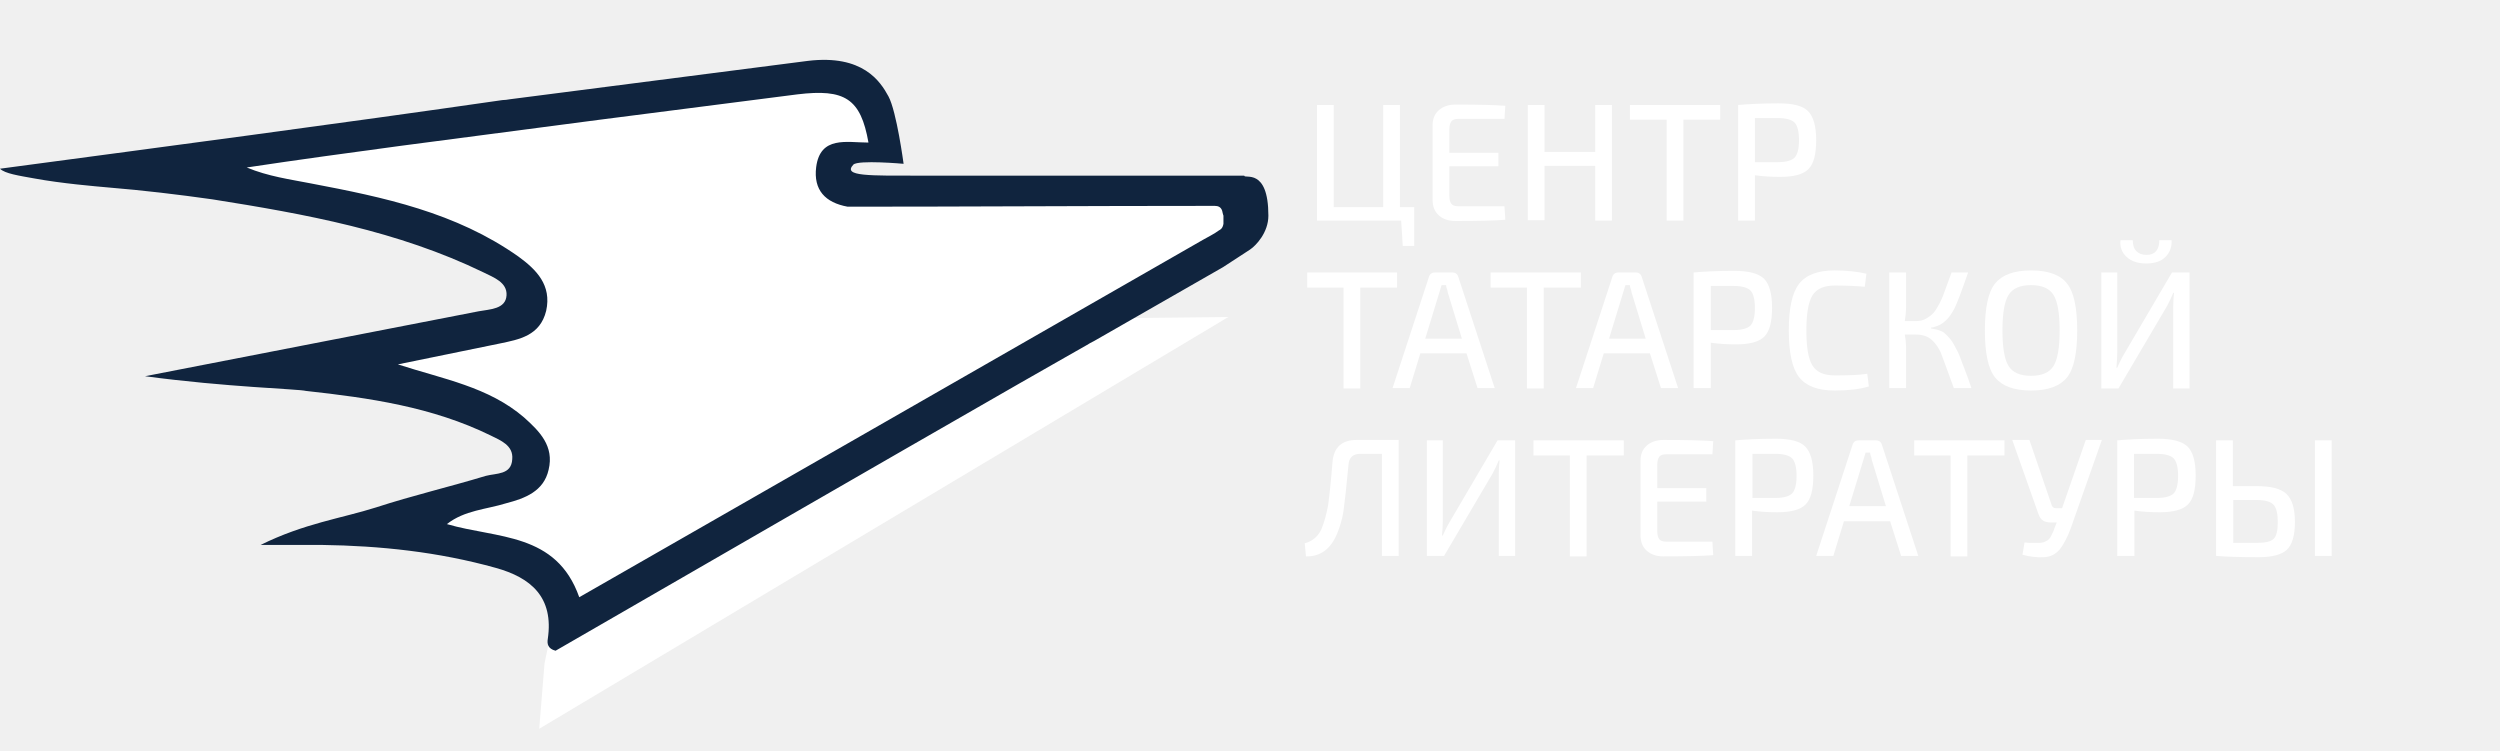
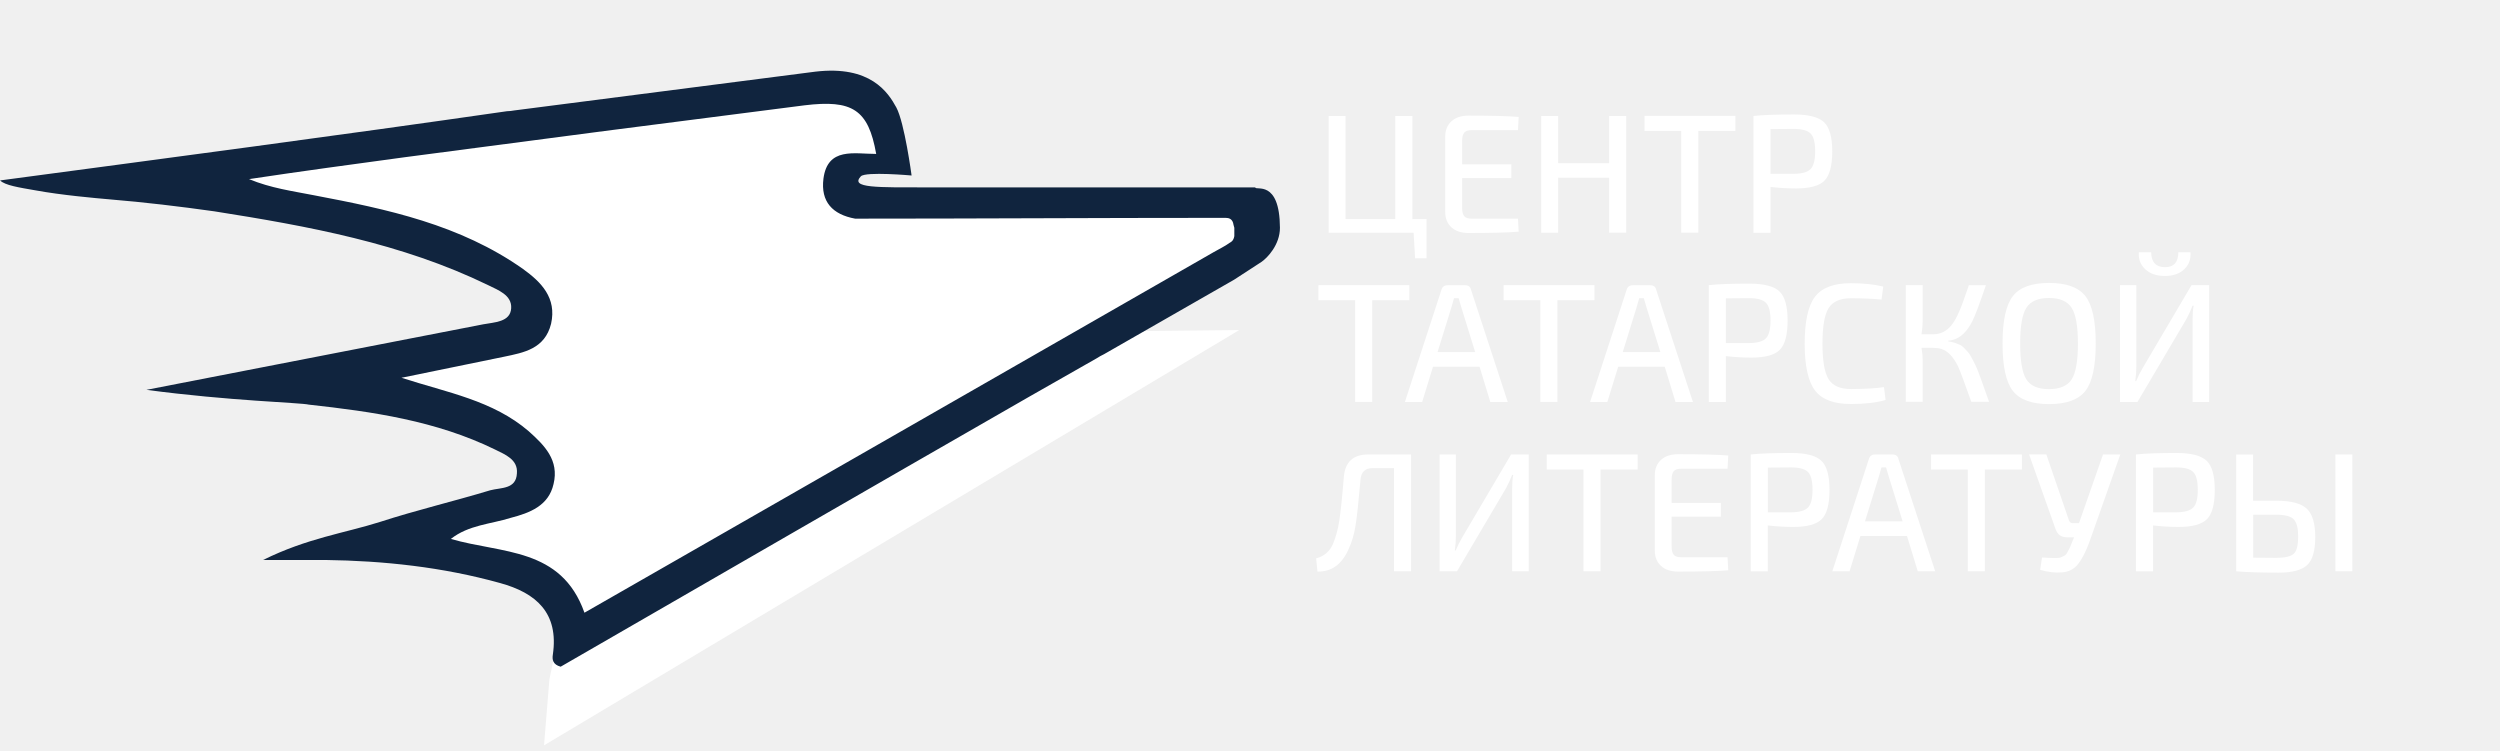
- <svg xmlns="http://www.w3.org/2000/svg" version="1.1" id="Слой_1" x="0px" y="0px" viewBox="178 -14.7 612 183.6" style="enable-background:new 178 -14.7 612 183.6;" xml:space="preserve">
+ <svg xmlns="http://www.w3.org/2000/svg" version="1.1" id="Слой_1" x="0px" y="0px" viewBox="178 -682.8 2839 851.7" style="enable-background:new 178 -682.8 2839 851.7;" xml:space="preserve">
  <style type="text/css">
	.st0{fill:#FFFFFF;}
	.st1{display:none;}
	.st2{display:inline;fill:#015E27;}
	.st3{fill:none;}
	.st4{enable-background:new    ;}
	.st5{fill:#10243E;}
</style>
-   <path class="st0" d="M345.3,6.8L250,21.3l-24,4.5l25.5,8.5l34.3,8l16.3,8l5,7.5l-5,5.5l-37,9.5l7,5.5l23.5,8l10.5,5.5l3.5,6l-6,7  l-29,8.5l11.3,4l22.8,4.1l6.5,8.4l1,7.5l154-87l8.7-8.5v-7.5c0,0-78.5-3.5-81-1.7c-0.9,0.6-13.6-0.1-15.5-4.5  c-2-4.7,15.3-6.3,13.7-10.8c-1.4-3.8-10.8-13.5-10.8-13.5L345.3,6.8z" />
-   <path class="st0" d="M345.3,25.8L279,40.3L314.7,58L302,69.3l5,7.5l-5,5.5l1,8.7l12.3,9.7l-19.8,4.7l-17.8,8l18,4.3l7.8,6.2l11.5,6  l-3.7,17.8l-1.3,16L478.7,62.9c0,0-67.7,0.8-93,0.8c-1.1,0-1.7-12-3.6-16.4c-2-4.7,15.3-6.3,13.7-10.8c-1.4-3.8-18-9.9-18-9.9  L345.3,25.8z" />
+   <path class="st0" d="M961-570.6l-446,67.9l-112.3,21.1L522-441.9l160.5,37.4l76.3,37.4l23.4,35.1l-23.4,25.7l-173.2,44.5l32.8,25.7  l110,37.4l49.1,25.7l16.4,28.1l-28.1,32.8L630.1-72.2L683-53.4l106.7,19.2l30.4,39.3l4.7,35.1L1545.5-367l40.7-39.8v-35.1  c0,0-367.4-16.4-379.1-8c-4.2,2.8-63.6-0.5-72.5-21.1c-9.4-22,71.6-29.5,64.1-50.5c-6.6-17.8-50.5-63.2-50.5-63.2L961-570.6z" />
+   <path class="st0" d="M961-481.7l-310.3,67.9L817.8-331l-59.4,52.9l23.4,35.1l-23.4,25.7l4.7,40.7l57.6,45.4l-92.7,22l-83.3,37.4  l84.2,20.1l36.5,29l53.8,28.1l-17.3,83.3l-6.1,74.9L1585.3-308c0,0-316.8,3.7-435.2,3.7c-5.1,0-8-56.2-16.8-76.8  c-9.4-22,71.6-29.5,64.1-50.5c-6.6-17.8-84.2-46.3-84.2-46.3L961-481.7z" />
  <g class="st1">
    <path class="st2" d="M213.5,372.4c27.3-5.3,54.4-10.6,81.7-15.9c2.7-0.5,6.5-0.5,6.8-3.9c0.2-3.1-3.1-4.3-5.6-5.6   c-21-10.1-43.7-14.3-66.4-17.9c-8.5-1.2-16.9-2.2-25.4-2.9c-3.4-0.2-11.6-1-18.1-2.2c-3.9-0.7-7.2-1.2-8.5-2.4   c41.1-5.6,82.1-10.9,123.2-16.7c12.1-1.7,16.2-1.7,13.8-15.5c55.6,0,107,0,162.6,0c0,13.8,2.7,56.3-0.2,43   c-0.2-1.4-1.2-1.7-1.9-1.7c-0.5,0-1.2,0-1.7,0c-29.5,0-58.7,0.2-88.2,0.2c-5.6-1-8.5-4.1-7.7-9.7c1-7.7,7.5-6,12.8-6   c-1.9-10.9-5.8-13.3-17.4-11.8c-32.4,4.1-64.8,8.2-97.1,12.6c-12.6,1.7-25.1,3.4-37.7,5.3c5.3,2.2,10.6,2.9,15.7,3.9   c17.9,3.4,35.5,7,50.7,17.9c4.3,3.1,8.2,7,6.8,13.3c-1.4,6-6.5,7-11.4,8c-8.2,1.7-16.7,3.4-24.9,5.1c11.1,3.6,22.2,5.6,30.9,13   c3.9,3.4,7.5,7,6,12.8c-1.2,5.3-5.8,7-10.4,8.2c-4.8,1.4-10.1,1.7-14.5,5.1c12.3,3.6,26.8,1.9,32.4,17.9   c50.7-29,101.2-58,152.7-87.5c1.2-0.7,2.7-1.4,3.9-2.2c0.5-0.2,1.2-0.7,1.2-2.9v139.2h-165c-2.9-10.9,0-17.9,10.6-23.9   c46.6-27.1,92.3-54.8,138.2-82.4c2.7-1.4,5.3-3.1,8.2-4.8c-11.4-2.9-17.2-2.4-25.6,2.7c-43.5,24.9-87,50-130,74.9   c-1.9-0.5-2.2-1.7-1.9-2.9c1.4-10.1-4.1-15-12.8-17.4c-14-3.9-28.3-5.3-42.5-5.6c-4.1,0-8,0-15,0c10.6-5.3,19.8-6.5,28.3-9.2   c8.9-2.9,17.9-5.1,26.8-7.7c2.7-0.7,6.3-0.2,6.5-4.1c0.2-3.4-2.9-4.6-5.3-5.8c-14.3-7-29.7-9.2-45.2-10.9   C251,375.5,233.6,375,213.5,372.4" />
  </g>
  <rect x="496.9" y="10.4" class="st3" width="272.3" height="129.7" />
  <g class="st4">
-     <path class="st0" d="M524.2,36v9.5h-2.8l-0.4-6.2h-20.6V11h4.1v25h12.1V11h4.1v25H524.2z" />
-     <path class="st0" d="M546.3,35.9l0.2,3.2c-2.5,0.2-6.5,0.3-12.2,0.3c-1.8,0-3.1-0.5-4.1-1.4c-1-0.9-1.5-2.2-1.5-3.7V16   c0-1.6,0.5-2.8,1.5-3.7c1-0.9,2.4-1.4,4.1-1.4c5.6,0,9.7,0.1,12.2,0.3l-0.2,3.2H535c-0.8,0-1.4,0.2-1.7,0.6c-0.3,0.4-0.5,1.1-0.5,2   v5.7h12V26h-12v7.2c0,1,0.2,1.6,0.5,2c0.3,0.4,0.9,0.6,1.7,0.6H546.3z" />
-     <path class="st0" d="M572.6,11v28.3h-4.1V25.9h-12.4v13.3H552V11h4.1v11.5h12.4V11H572.6z" />
-     <path class="st0" d="M599.1,14.6h-9v24.7h-4.1V14.6H577V11h22.1V14.6z" />
-     <path class="st0" d="M603.5,39.3V11c2.3-0.2,5.6-0.4,9.9-0.4c3.5,0,5.9,0.6,7.2,1.9c1.3,1.3,2,3.6,2,7.1c0,3.5-0.6,5.8-1.9,7.1   s-3.6,1.9-6.9,1.9c-2.1,0-4.1-0.1-6.2-0.4v11.1H603.5z M607.6,25h5.6c2,0,3.4-0.4,4.1-1.1s1.1-2.2,1.1-4.3s-0.4-3.6-1.1-4.3   s-2.1-1.1-4.1-1.1c-2.7,0-4.6,0-5.6,0V25z" />
+     <path class="st0" d="M1798-434.1v44.6H1785l-1.7-29h-96.5v-132.6h19.2v117.1h56.5v-117.1h19.4v117.1H1798z" />
+     <path class="st0" d="M1901.8-434.5l0.8,14.8c-11.7,1-30.6,1.5-56.9,1.5c-8.2,0-14.7-2.1-19.4-6.4c-4.7-4.3-7.1-10.1-7.1-17.4v-85.7   c0-7.3,2.4-13.1,7.1-17.4c4.7-4.3,11.2-6.4,19.4-6.4c26.3,0,45.2,0.5,56.9,1.5l-0.8,15H1849c-3.8,0-6.6,0.9-8.2,2.8   c-1.6,1.9-2.4,5-2.4,9.5v26.5h55.9v15.6h-55.9v33.8c0,4.5,0.8,7.7,2.4,9.5c1.6,1.9,4.3,2.8,8.2,2.8H1901.8z" />
+     <path class="st0" d="M2024.7-551.2v132.6h-19.4V-481h-57.9v62.5h-19.2v-132.6h19.2v53.6h57.9v-53.6H2024.7z" />
+     <path class="st0" d="M2148.7-534.1h-42.1v115.5h-19.4v-115.5h-41.7v-17.1h103.2V-534.1z" />
+     <path class="st0" d="M2169.2-418.5v-132.6c10.9-1.2,26.3-1.7,46.3-1.7c16.4,0,27.7,3,33.9,8.8c6.2,5.9,9.3,16.9,9.3,33.1   c0,16.3-3,27.4-8.9,33.3s-16.7,8.8-32.2,8.8c-9.6,0-19.3-0.6-29-1.7v52.1H2169.2z M2188.6-485.4h26.3c9.4-0.1,15.8-1.9,19.2-5.4   s5.2-10.2,5.2-20.2s-1.7-16.7-5.2-20.2c-3.5-3.5-9.9-5.2-19.2-5.2c-12.8,0-21.6,0.1-26.3,0.2V-485.4z" />
  </g>
  <g class="st4">
-     <path class="st0" d="M520,55.7h-9v24.7h-4.1V55.7h-8.9V52H520V55.7z" />
-     <path class="st0" d="M537,71.8h-11.3l-2.6,8.5h-4.2l8.9-27.2c0.2-0.7,0.7-1.1,1.5-1.1h4.2c0.8,0,1.3,0.4,1.5,1.1l8.9,27.2h-4.2   L537,71.8z M535.9,68.3l-3.3-10.8c-0.1-0.2-0.2-0.6-0.3-1.2c-0.2-0.5-0.3-0.9-0.3-1.2h-1.1l-0.7,2.3l-3.3,10.8H535.9z" />
-     <path class="st0" d="M564.9,55.7h-9v24.7h-4.1V55.7h-8.9V52h22.1V55.7z" />
-     <path class="st0" d="M581.9,71.8h-11.3l-2.6,8.5h-4.2l8.9-27.2c0.2-0.7,0.7-1.1,1.5-1.1h4.2c0.8,0,1.3,0.4,1.5,1.1l8.9,27.2h-4.2   L581.9,71.8z M580.9,68.3l-3.3-10.8c-0.1-0.2-0.2-0.6-0.3-1.2c-0.2-0.5-0.3-0.9-0.3-1.2h-1.1l-0.7,2.3l-3.3,10.8H580.9z" />
-     <path class="st0" d="M592.6,80.4V52c2.3-0.2,5.6-0.4,9.9-0.4c3.5,0,5.9,0.6,7.3,1.9c1.3,1.3,2,3.6,2,7.1c0,3.5-0.6,5.8-1.9,7.1   s-3.6,1.9-6.9,1.9c-2.1,0-4.1-0.1-6.2-0.4v11.1H592.6z M596.8,66.1h5.6c2,0,3.4-0.4,4.1-1.1s1.1-2.2,1.1-4.3s-0.4-3.6-1.1-4.3   s-2.1-1.1-4.1-1.1c-2.7,0-4.6,0-5.6,0V66.1z" />
-     <path class="st0" d="M635.1,76.8l0.4,3.1c-2.3,0.7-5.1,1-8.4,1c-4.1,0-7-1.1-8.7-3.3c-1.7-2.2-2.5-6-2.5-11.4   c0-5.4,0.8-9.2,2.5-11.4c1.7-2.2,4.6-3.3,8.7-3.3c3,0,5.6,0.3,7.8,0.8l-0.4,3.2c-2.2-0.2-4.7-0.3-7.4-0.3c-2.6,0-4.4,0.8-5.4,2.4   c-1,1.6-1.5,4.5-1.5,8.6c0,4.2,0.5,7,1.5,8.6c1,1.6,2.8,2.4,5.4,2.4C630.6,77.2,633.3,77.1,635.1,76.8z" />
-     <path class="st0" d="M650.7,65.5v0.2c0.5,0.1,1.1,0.2,1.5,0.3s0.9,0.3,1.3,0.5s0.7,0.5,1.1,0.9c0.4,0.4,0.7,0.8,0.9,1   s0.5,0.7,0.9,1.4s0.6,1.2,0.8,1.5c0.2,0.4,0.5,1,0.8,1.9c0.3,0.9,0.6,1.6,0.8,2.1c0.2,0.5,0.5,1.3,0.9,2.4c0.4,1.2,0.7,2,0.9,2.6   h-4.3c-1.7-4.7-2.8-7.6-3.2-8.7c-1.1-2.3-2.5-3.7-4-4.1c-0.6-0.2-1.3-0.3-2-0.3h-2.8c0.2,1.2,0.3,2.1,0.3,2.9v10.2h-4.1V52h4.1v8.7   c0,0.9-0.1,2-0.3,3.2h2.8c0.9,0,1.7-0.2,2.4-0.6c0.7-0.4,1.4-0.9,1.9-1.5c0.5-0.6,1-1.5,1.5-2.4c0.5-1,0.9-2,1.3-3.2   c0.4-1.1,0.9-2.4,1.4-3.8c0.1-0.2,0.1-0.3,0.1-0.4h4.1c-1.6,4.6-2.7,7.5-3.3,8.7c-1.3,2.6-2.9,4.1-4.9,4.6   C651.4,65.4,651.1,65.5,650.7,65.5z" />
-     <path class="st0" d="M675.2,51.5c4.2,0,7.2,1.1,8.8,3.2c1.7,2.1,2.5,6,2.5,11.5c0,5.5-0.8,9.4-2.5,11.5c-1.7,2.1-4.6,3.2-8.8,3.2   c-4.2,0-7.1-1.1-8.8-3.2s-2.5-6-2.5-11.5c0-5.5,0.8-9.4,2.5-11.5S671,51.5,675.2,51.5z M680.7,57.5c-1-1.6-2.8-2.4-5.5-2.4   c-2.7,0-4.5,0.8-5.5,2.4c-1,1.6-1.5,4.5-1.5,8.7c0,4.2,0.5,7.1,1.5,8.7c1,1.6,2.8,2.4,5.5,2.4c2.7,0,4.5-0.8,5.5-2.4   c1-1.6,1.5-4.5,1.5-8.7C682.2,62,681.7,59.1,680.7,57.5z" />
-     <path class="st0" d="M714,80.4h-4v-20c0-1.4,0.1-2.5,0.2-3.4H710c-0.4,1-0.9,2.1-1.5,3.2l-11.9,20.2h-4.2V52h3.9v19.8   c0,1.1-0.1,2.3-0.2,3.5h0.2c0.5-1.1,1-2.2,1.6-3.2L709.7,52h4.3V80.4z M706.6,44.1h3c0.1,1.6-0.4,3-1.5,4.1   c-1.1,1.1-2.7,1.6-4.7,1.6c-2,0-3.6-0.5-4.8-1.6c-1.2-1.1-1.7-2.5-1.5-4.1h3c0,1.2,0.3,2.1,0.9,2.7s1.4,0.9,2.5,0.9   C705.5,47.7,706.6,46.5,706.6,44.1z" />
+     <path class="st0" d="M1778.4-341.9h-42.1v115.5h-19.4v-115.5h-41.7V-359h103.2V-341.9z" />
+     <path class="st0" d="M1858.2-266.3h-52.9l-12.3,40h-19.6l41.5-127.4c1-3.5,3.4-5.2,7.1-5.2h19.6c3.8,0,6.2,1.7,6.9,5.2l41.7,127.4   h-19.8L1858.2-266.3z M1853.2-283l-15.6-50.4c-0.4-1.2-0.9-2.9-1.6-5.4c-0.7-2.4-1.2-4.2-1.6-5.4h-5.2l-3.1,10.8l-15.6,50.4H1853.2   z" />
+     <path class="st0" d="M1988.7-341.9h-42.1v115.5h-19.4v-115.5h-41.7V-359h103.2V-341.9z" />
+     <path class="st0" d="M2068.5-266.3h-52.9l-12.3,40h-19.6l41.5-127.4c1-3.5,3.4-5.2,7.1-5.2h19.6c3.8,0,6.2,1.7,6.9,5.2l41.7,127.4   h-19.8L2068.5-266.3z M2063.5-283l-15.6-50.4c-0.4-1.2-0.9-2.9-1.6-5.4c-0.7-2.4-1.2-4.2-1.6-5.4h-5.2l-3.1,10.8l-15.6,50.4H2063.5   z" />
+     <path class="st0" d="M2118.5-226.3V-359c10.9-1.2,26.3-1.7,46.3-1.7c16.4,0,27.7,3,33.9,8.8c6.2,5.9,9.3,16.9,9.3,33.1   c0,16.3-3,27.4-8.9,33.3s-16.7,8.8-32.2,8.8c-9.6,0-19.3-0.6-29-1.7v52.1H2118.5z M2137.9-293.2h26.3c9.4-0.1,15.8-1.9,19.2-5.4   s5.2-10.2,5.2-20.2s-1.7-16.7-5.2-20.2s-9.9-5.2-19.2-5.2c-12.8,0-21.6,0.1-26.3,0.2V-293.2z" />
+     <path class="st0" d="M2317.4-243.2l1.9,14.6c-10.6,3.1-23.8,4.6-39.4,4.6c-19.4,0-32.9-5.1-40.8-15.4c-7.8-10.3-11.7-28-11.7-53.2   c0-25.2,3.9-43,11.7-53.2c7.8-10.3,21.4-15.4,40.8-15.4c13.8,0,26.1,1.3,36.7,3.8l-1.9,14.8c-10.3-1-21.9-1.5-34.8-1.5   c-12.2,0-20.6,3.7-25.3,11.2c-4.7,7.4-7,20.9-7,40.4c0,19.5,2.3,32.9,7,40.4c4.7,7.4,13.1,11.1,25.3,11.1   C2296.2-241.1,2308.7-241.8,2317.4-243.2z" />
+     <path class="st0" d="M2390.5-295.9v0.8c2.6,0.3,4.9,0.8,7.1,1.5c2.2,0.8,4.1,1.5,5.9,2.3s3.5,2.1,5.3,4c1.8,1.9,3.3,3.5,4.4,4.8   c1.2,1.3,2.5,3.5,4.1,6.5c1.6,3.1,2.9,5.5,3.7,7.2c0.9,1.7,2.1,4.7,3.8,9c1.6,4.3,2.8,7.5,3.6,9.7c0.8,2.2,2.1,6,4,11.3   c1.9,5.4,3.4,9.5,4.4,12.3h-20.2c-7.8-22.2-12.9-35.7-15.2-40.6c-5.3-10.6-11.5-17.1-18.6-19.4c-2.8-0.9-6-1.3-9.4-1.3h-13.3   c0.9,5.4,1.3,9.9,1.3,13.6v47.7h-19.2V-359h19.2v40.8c0,4.4-0.5,9.4-1.3,15h13.3c4.2,0,8-0.9,11.4-2.6c3.4-1.7,6.3-4.1,8.8-7.1   c2.5-3,4.9-6.8,7.1-11.4c2.2-4.6,4.3-9.5,6.2-14.8c1.9-5.3,4-11.2,6.3-17.9c0.3-0.9,0.4-1.5,0.6-1.9h19.4   c-7.3,21.4-12.4,35-15.4,40.8c-6,12-13.6,19.2-22.9,21.5C2393.7-296.3,2392.1-296,2390.5-295.9z" />
+     <path class="st0" d="M2504.9-361.5c19.7,0,33.5,5,41.3,15c7.8,10,11.7,27.9,11.7,53.8c0,25.9-3.9,43.8-11.7,53.8   c-7.8,10-21.6,15-41.3,15c-19.6,0-33.3-5-41.1-15c-7.8-10-11.7-27.9-11.7-53.8c0-25.9,3.9-43.8,11.7-53.8   C2471.5-356.5,2485.2-361.5,2504.9-361.5z M2530.6-333.2c-4.7-7.4-13.3-11.2-25.8-11.2c-12.4,0-21,3.7-25.7,11.2   c-4.7,7.4-7,21-7,40.6c0,19.6,2.3,33.1,7,40.6c4.7,7.4,13.2,11.1,25.7,11.1c12.4,0,21-3.7,25.8-11.1c4.7-7.4,7.1-21,7.1-40.6   C2537.7-312.2,2535.3-325.8,2530.6-333.2z" />
+     <path class="st0" d="M2686.5-226.3h-18.6v-93.6c0-6.4,0.4-11.7,1.2-15.8h-1.2c-1.8,4.7-4.1,9.7-6.9,15l-55.7,94.4h-19.8V-359h18.5   v92.7c0,5.4-0.4,10.8-1.2,16.3h1c2.2-5.3,4.7-10.3,7.5-15l55.4-94h20V-226.3z M2651.7-396.3h13.8c0.6,7.7-1.7,14.1-7,19.2   c-5.3,5.1-12.7,7.7-22,7.7c-9.5,0-17-2.6-22.4-7.7c-5.4-5.1-7.9-11.5-7.2-19.2h14c0,5.5,1.3,9.7,4,12.6c2.7,2.9,6.5,4.3,11.5,4.3   C2646.6-379.3,2651.7-385,2651.7-396.3z" />
  </g>
  <g class="st4">
-     <path class="st0" d="M520.4,93.1v28.3h-4.1v-25H511c-1.8,0-2.8,0.9-2.9,2.8c-0.5,5.3-0.9,9-1.2,11.1c-0.3,2.1-0.9,4-1.6,5.7   c-1.6,3.8-4.2,5.6-7.6,5.5l-0.3-3.2c1.9-0.5,3.3-1.7,4.1-3.5c0.7-1.7,1.2-3.6,1.6-5.7c0.3-2.1,0.7-5.7,1.1-10.7   c0.3-3.6,2.3-5.4,5.9-5.4H520.4z" />
-     <path class="st0" d="M548.9,121.4h-4v-20c0-1.4,0.1-2.5,0.2-3.4h-0.2c-0.4,1-0.9,2.1-1.5,3.2l-11.9,20.2h-4.2V93.1h3.9v19.8   c0,1.1-0.1,2.3-0.2,3.5h0.2c0.5-1.1,1-2.2,1.6-3.2l11.8-20.1h4.3V121.4z" />
-     <path class="st0" d="M575.4,96.8h-9v24.7h-4.1V96.8h-8.9v-3.7h22.1V96.8z" />
-     <path class="st0" d="M597.2,118l0.2,3.2c-2.5,0.2-6.5,0.3-12.2,0.3c-1.8,0-3.1-0.5-4.1-1.4c-1-0.9-1.5-2.2-1.5-3.7V98.1   c0-1.6,0.5-2.8,1.5-3.7c1-0.9,2.4-1.4,4.1-1.4c5.6,0,9.7,0.1,12.2,0.3l-0.2,3.2h-11.3c-0.8,0-1.4,0.2-1.7,0.6   c-0.3,0.4-0.5,1.1-0.5,2v5.7h12v3.3h-12v7.2c0,1,0.2,1.6,0.5,2c0.3,0.4,0.9,0.6,1.7,0.6H597.2z" />
-     <path class="st0" d="M602.8,121.4V93.1c2.3-0.2,5.6-0.4,9.9-0.4c3.5,0,5.9,0.6,7.2,1.9c1.3,1.3,2,3.6,2,7.1c0,3.5-0.6,5.8-1.9,7.1   s-3.6,1.9-6.9,1.9c-2.1,0-4.1-0.1-6.2-0.4v11.1H602.8z M607,107.2h5.6c2,0,3.4-0.4,4.1-1.1s1.1-2.2,1.1-4.3s-0.4-3.6-1.1-4.3   s-2.1-1.1-4.1-1.1c-2.7,0-4.6,0-5.6,0V107.2z" />
-     <path class="st0" d="M640.7,112.9h-11.3l-2.6,8.5h-4.2l8.9-27.2c0.2-0.7,0.7-1.1,1.5-1.1h4.2c0.8,0,1.3,0.4,1.5,1.1l8.9,27.2h-4.2   L640.7,112.9z M639.7,109.3l-3.3-10.8c-0.1-0.2-0.2-0.6-0.3-1.2c-0.2-0.5-0.3-0.9-0.3-1.2h-1.1l-0.7,2.3l-3.3,10.8H639.7z" />
-     <path class="st0" d="M668.6,96.8h-9v24.7h-4.1V96.8h-8.9v-3.7h22.1V96.8z" />
-     <path class="st0" d="M692.5,93.1l-7.5,21.3c-0.8,2.3-1.8,4.1-2.7,5.3c-1,1.2-2.2,1.9-3.9,2c-1.7,0.1-3.5-0.1-5.3-0.6l0.5-3   c0.9,0.1,1.6,0.1,2.1,0.1c0.5,0,1,0,1.5,0s0.9-0.1,1.2-0.2c0.3-0.1,0.5-0.3,0.8-0.4c0.2-0.1,0.5-0.4,0.7-0.7c0.2-0.4,0.4-0.7,0.5-1   c0.2-0.3,0.4-0.8,0.6-1.5l0.5-1.2h-1.5c-0.8,0-1.5-0.2-1.9-0.5c-0.5-0.3-0.8-0.8-1.1-1.6l-6.4-18.1h4.2l5.5,16.1   c0.2,0.4,0.5,0.6,0.9,0.6h1.6l5.8-16.7H692.5z" />
-     <path class="st0" d="M696.3,121.4V93.1c2.3-0.2,5.6-0.4,9.9-0.4c3.5,0,5.9,0.6,7.3,1.9c1.3,1.3,2,3.6,2,7.1c0,3.5-0.6,5.8-1.9,7.1   s-3.6,1.9-6.9,1.9c-2.1,0-4.1-0.1-6.2-0.4v11.1H696.3z M700.4,107.2h5.6c2,0,3.4-0.4,4.1-1.1s1.1-2.2,1.1-4.3s-0.4-3.6-1.1-4.3   s-2.1-1.1-4.1-1.1c-2.7,0-4.6,0-5.6,0V107.2z" />
-     <path class="st0" d="M724.7,104.3h5.6c3.6,0,6,0.6,7.4,1.9c1.4,1.3,2.1,3.6,2.1,6.9c0,3.3-0.7,5.6-2,6.8s-3.6,1.8-6.9,1.8   c-4.4,0-7.8-0.1-10.3-0.3h-0.1V93.1h4.1V104.3z M724.7,118.2l5.6,0c2.2,0,3.6-0.3,4.3-1s1-2.1,1-4.1c0-2-0.3-3.4-1-4.2   s-2.1-1.2-4.3-1.2h-5.6V118.2z M748.8,93.1v28.3h-4.1V93.1H748.8z" />
+     <path class="st0" d="M1780.4-166.7v132.6h-19.4v-117.1h-24.4c-8.3,0-12.9,4.4-13.6,13.1c-2.2,24.7-4,42-5.6,51.8   c-1.5,9.8-4.1,18.7-7.7,26.6c-7.7,17.7-19.5,26.3-35.6,26l-1.5-15c9-2.4,15.3-7.8,19-16.1c3.3-7.9,5.8-16.8,7.3-26.7   c1.5-9.9,3.3-26.5,5.2-50c1.5-16.8,10.7-25.2,27.5-25.2H1780.4z" />
+     <path class="st0" d="M1913.8-34.1h-18.6v-93.6c0-6.4,0.4-11.7,1.2-15.8h-1.2c-1.8,4.7-4.1,9.7-6.9,15l-55.7,94.4h-19.8v-132.6h18.5   v92.7c0,5.4-0.4,10.8-1.2,16.3h1c2.2-5.3,4.7-10.3,7.5-15l55.4-94h20V-34.1z" />
+     <path class="st0" d="M2037.7-149.6h-42.1v115.5h-19.4v-115.5h-41.7v-17.1h103.2V-149.6z" />
+     <path class="st0" d="M2139.8-50l0.8,14.8c-11.7,1-30.6,1.5-56.9,1.5c-8.2,0-14.7-2.1-19.4-6.4c-4.7-4.3-7.1-10.1-7.1-17.4v-85.7   c0-7.3,2.4-13.1,7.1-17.4c4.7-4.3,11.2-6.4,19.4-6.4c26.3,0,45.2,0.5,56.9,1.5l-0.8,15h-52.9c-3.8,0-6.6,0.9-8.2,2.8   c-1.6,1.9-2.4,5-2.4,9.5v26.5h55.9v15.6h-55.9v33.8c0,4.5,0.8,7.7,2.4,9.5c1.6,1.9,4.3,2.8,8.2,2.8H2139.8z" />
+     <path class="st0" d="M2166.1-34.1v-132.6c10.9-1.2,26.3-1.7,46.3-1.7c16.4,0,27.7,3,33.9,8.8c6.2,5.9,9.3,16.9,9.3,33.1   c0,16.3-3,27.4-8.9,33.3c-6,5.9-16.7,8.8-32.2,8.8c-9.6,0-19.3-0.6-29-1.7v52.1H2166.1z M2185.6-101h26.3   c9.4-0.1,15.8-1.9,19.2-5.4c3.5-3.5,5.2-10.2,5.2-20.2s-1.7-16.7-5.2-20.2c-3.5-3.5-9.9-5.2-19.2-5.2c-12.8,0-21.6,0.1-26.3,0.2   V-101z" />
+     <path class="st0" d="M2343.6-74.1h-52.9l-12.3,40h-19.6l41.5-127.4c1-3.5,3.4-5.2,7.1-5.2h19.6c3.8,0,6.2,1.7,6.9,5.2l41.7,127.4   h-19.8L2343.6-74.1z M2338.6-90.8l-15.6-50.4c-0.4-1.2-0.9-2.9-1.6-5.4c-0.7-2.4-1.2-4.2-1.6-5.4h-5.2l-3.1,10.8l-15.6,50.4H2338.6   z" />
+     <path class="st0" d="M2474.1-149.6H2432v115.5h-19.4v-115.5h-41.7v-17.1h103.2V-149.6z" />
+     <path class="st0" d="M2585.8-166.7L2550.6-67c-4,10.8-8.2,19-12.7,24.7c-4.5,5.7-10.5,8.9-18.1,9.5c-7.9,0.6-16.3-0.3-25-2.9   l2.1-14c4.1,0.3,7.3,0.4,9.6,0.5c2.3,0.1,4.6,0.1,6.9,0.1s4.1-0.3,5.4-1c1.3-0.6,2.5-1.2,3.7-1.8c1.2-0.6,2.2-1.7,3.1-3.4   c0.9-1.7,1.7-3.3,2.5-4.8c0.8-1.5,1.7-3.8,2.9-6.9l2.3-5.6h-7.1c-3.8,0-6.8-0.7-8.9-2.2c-2.1-1.5-3.8-3.9-5.1-7.4l-30-84.6h19.6   l25.8,75.2c0.9,1.9,2.2,2.9,4,2.9h7.3l27.3-78H2585.8z" />
+     <path class="st0" d="M2603.6-34.1v-132.6c10.9-1.2,26.3-1.7,46.3-1.7c16.4,0,27.7,3,33.9,8.8c6.2,5.9,9.3,16.9,9.3,33.1   c0,16.3-3,27.4-8.9,33.3c-6,5.9-16.7,8.8-32.2,8.8c-9.6,0-19.3-0.6-29-1.7v52.1H2603.6z M2623.1-101h26.3   c9.4-0.1,15.8-1.9,19.2-5.4c3.5-3.5,5.2-10.2,5.2-20.2s-1.7-16.7-5.2-20.2c-3.5-3.5-9.9-5.2-19.2-5.2c-12.8,0-21.6,0.1-26.3,0.2   V-101z" />
+     <path class="st0" d="M2736.7-114.2h26.1c16.7,0,28.2,3,34.7,9c6.5,6,9.7,16.8,9.7,32.3c0,15.5-3.1,26.1-9.2,31.8   c-6.2,5.7-16.9,8.6-32.1,8.6c-20.6,0-36.7-0.5-48.1-1.5h-0.4v-132.6h19.2V-114.2z M2736.7-49.5l26.1,0.2c10.1,0,16.8-1.6,20.1-4.8   c3.3-3.2,4.9-9.6,4.9-19.2c0-9.5-1.6-16-4.9-19.6s-10-5.4-20.1-5.4h-26.1V-49.5z M2849.3-166.7v132.6h-19.2v-132.6H2849.3z" />
  </g>
-   <path class="st5" d="M482.6,28.3c-9.3,0-67.1,0-79,0c-13,0-19.4,0.2-16.7-2.7c1.2-1.2,12.3-0.2,12.3-0.2s-1.7-12.8-3.7-16.5  s-6.3-10.3-19.7-8.7c-13.3,1.7-73,9.4-73,9.4c-0.6,0.1-1.2,0.2-1.8,0.2c-40.9,5.9-81.9,11.3-123,16.8c1.2,1.2,4.6,1.7,8.5,2.4  c6.5,1.2,14.7,1.9,18.1,2.2c8.5,0.7,16.9,1.7,25.4,2.9c22.7,3.6,45.4,7.7,66.4,17.9c2.4,1.2,5.8,2.4,5.6,5.6  c-0.2,3.4-4.1,3.4-6.8,3.9c-27.3,5.3-54.4,10.6-81.7,15.9c20.1,2.7,37.4,3.1,39.4,3.6c15.5,1.7,30.9,3.9,45.2,10.9  c2.4,1.2,5.6,2.4,5.3,5.8c-0.2,3.9-3.9,3.4-6.5,4.1c-8.9,2.7-17.9,4.8-26.8,7.7c-8.5,2.7-17.6,3.9-28.3,9.2c7,0,10.9,0,15,0  c14.3,0.2,28.5,1.7,42.5,5.6c8.7,2.4,14.3,7.2,12.8,17.4c-0.2,1.2,0,2.4,1.9,2.9c37.6-21.7,75.5-43.6,113.5-65.4l0,0l11.4-6.5  c1.7-1,3.4-1.9,5.1-2.9c0.6-0.4,1.2-0.7,1.8-1l31.6-18.1l0,0c0,0,5.4-3.5,6.6-4.3c1.5-1,4.5-4.2,4.5-8.3  C488.5,26.2,482.6,29.2,482.6,28.3z M472.5,44c-51.5,29.5-102,58.5-152.7,87.5c-5.6-15.9-20.1-14.3-32.4-17.9  c4.3-3.4,9.7-3.6,14.5-5.1c4.6-1.2,9.2-2.9,10.4-8.2c1.4-5.8-2.2-9.4-6-12.8c-8.7-7.5-19.8-9.4-30.9-13c8.2-1.7,16.7-3.4,24.9-5.1  c4.8-1,9.9-1.9,11.4-8c1.4-6.3-2.4-10.1-6.8-13.3c-15.3-10.8-32.9-14.5-50.8-17.9c-5.1-1-10.4-1.7-15.7-3.9  c12.6-1.9,25.1-3.6,37.7-5.3c32.4-4.3,64.8-8.5,97.1-12.6c11.6-1.4,15.5,1,17.4,11.8c-5.3,0-11.8-1.7-12.8,6  c-0.7,5.6,2.2,8.7,7.7,9.7c29.5,0,58.7-0.2,88.2-0.2c0.5,0,1.2,0,1.7,0c0.7,0,1.7,0.2,1.9,1.7c0.1,0.3,0.1,0.5,0.2,0.7v2  c-0.2,1.1-0.7,1.4-1.1,1.6C475.2,42.6,473.7,43.3,472.5,44z" />
+   <path class="st5" d="M1603.5-470c-43.5,0-314,0-369.7,0c-60.8,0-90.8,0.9-78.2-12.6c5.6-5.6,57.6-0.9,57.6-0.9s-8-59.9-17.3-77.2  c-9.4-17.3-29.5-48.2-92.2-40.7c-62.2,8-341.6,44-341.6,44c-2.8,0.5-5.6,0.9-8.4,0.9c-191.4,27.6-383.3,52.9-575.6,78.6  c5.6,5.6,21.5,8,39.8,11.2c30.4,5.6,68.8,8.9,84.7,10.3c39.8,3.3,79.1,8,118.9,13.6c106.2,16.8,212.5,36,310.8,83.8  c11.2,5.6,27.1,11.2,26.2,26.2c-0.9,15.9-19.2,15.9-31.8,18.3c-127.8,24.8-254.6,49.6-382.4,74.4c94.1,12.6,175,14.5,184.4,16.8  c72.5,8,144.6,18.3,211.5,51c11.2,5.6,26.2,11.2,24.8,27.1c-0.9,18.3-18.3,15.9-30.4,19.2c-41.7,12.6-83.8,22.5-125.4,36  c-39.8,12.6-82.4,18.3-132.4,43.1c32.8,0,51,0,70.2,0c66.9,0.9,133.4,8,198.9,26.2c40.7,11.2,66.9,33.7,59.9,81.4  c-0.9,5.6,0,11.2,8.9,13.6c176-101.6,353.3-204,531.2-306.1l0,0l53.4-30.4c8-4.7,15.9-8.9,23.9-13.6c2.8-1.9,5.6-3.3,8.4-4.7  l147.9-84.7l0,0c0,0,25.3-16.4,30.9-20.1c7-4.7,21.1-19.7,21.1-38.8C1631.2-479.8,1603.5-465.8,1603.5-470z M1556.3-396.5  c-241,138.1-477.4,273.8-714.6,409.5C815.4-61.4,747.6-53.9,690-70.8c20.1-15.9,45.4-16.8,67.9-23.9c21.5-5.6,43.1-13.6,48.7-38.4  c6.6-27.1-10.3-44-28.1-59.9c-40.7-35.1-92.7-44-144.6-60.8c38.4-8,78.2-15.9,116.5-23.9c22.5-4.7,46.3-8.9,53.4-37.4  c6.6-29.5-11.2-47.3-31.8-62.2c-71.6-50.5-154-67.9-237.7-83.8c-23.9-4.7-48.7-8-73.5-18.3c59-8.9,117.5-16.8,176.4-24.8  c151.6-20.1,303.3-39.8,454.4-59c54.3-6.6,72.5,4.7,81.4,55.2c-24.8,0-55.2-8-59.9,28.1c-3.3,26.2,10.3,40.7,36,45.4  c138.1,0,274.7-0.9,412.8-0.9c2.3,0,5.6,0,8,0c3.3,0,8,0.9,8.9,8c0.5,1.4,0.5,2.3,0.9,3.3v9.4c-0.9,5.1-3.3,6.6-5.1,7.5  C1568.9-403,1561.9-399.8,1556.3-396.5z" />
</svg>
